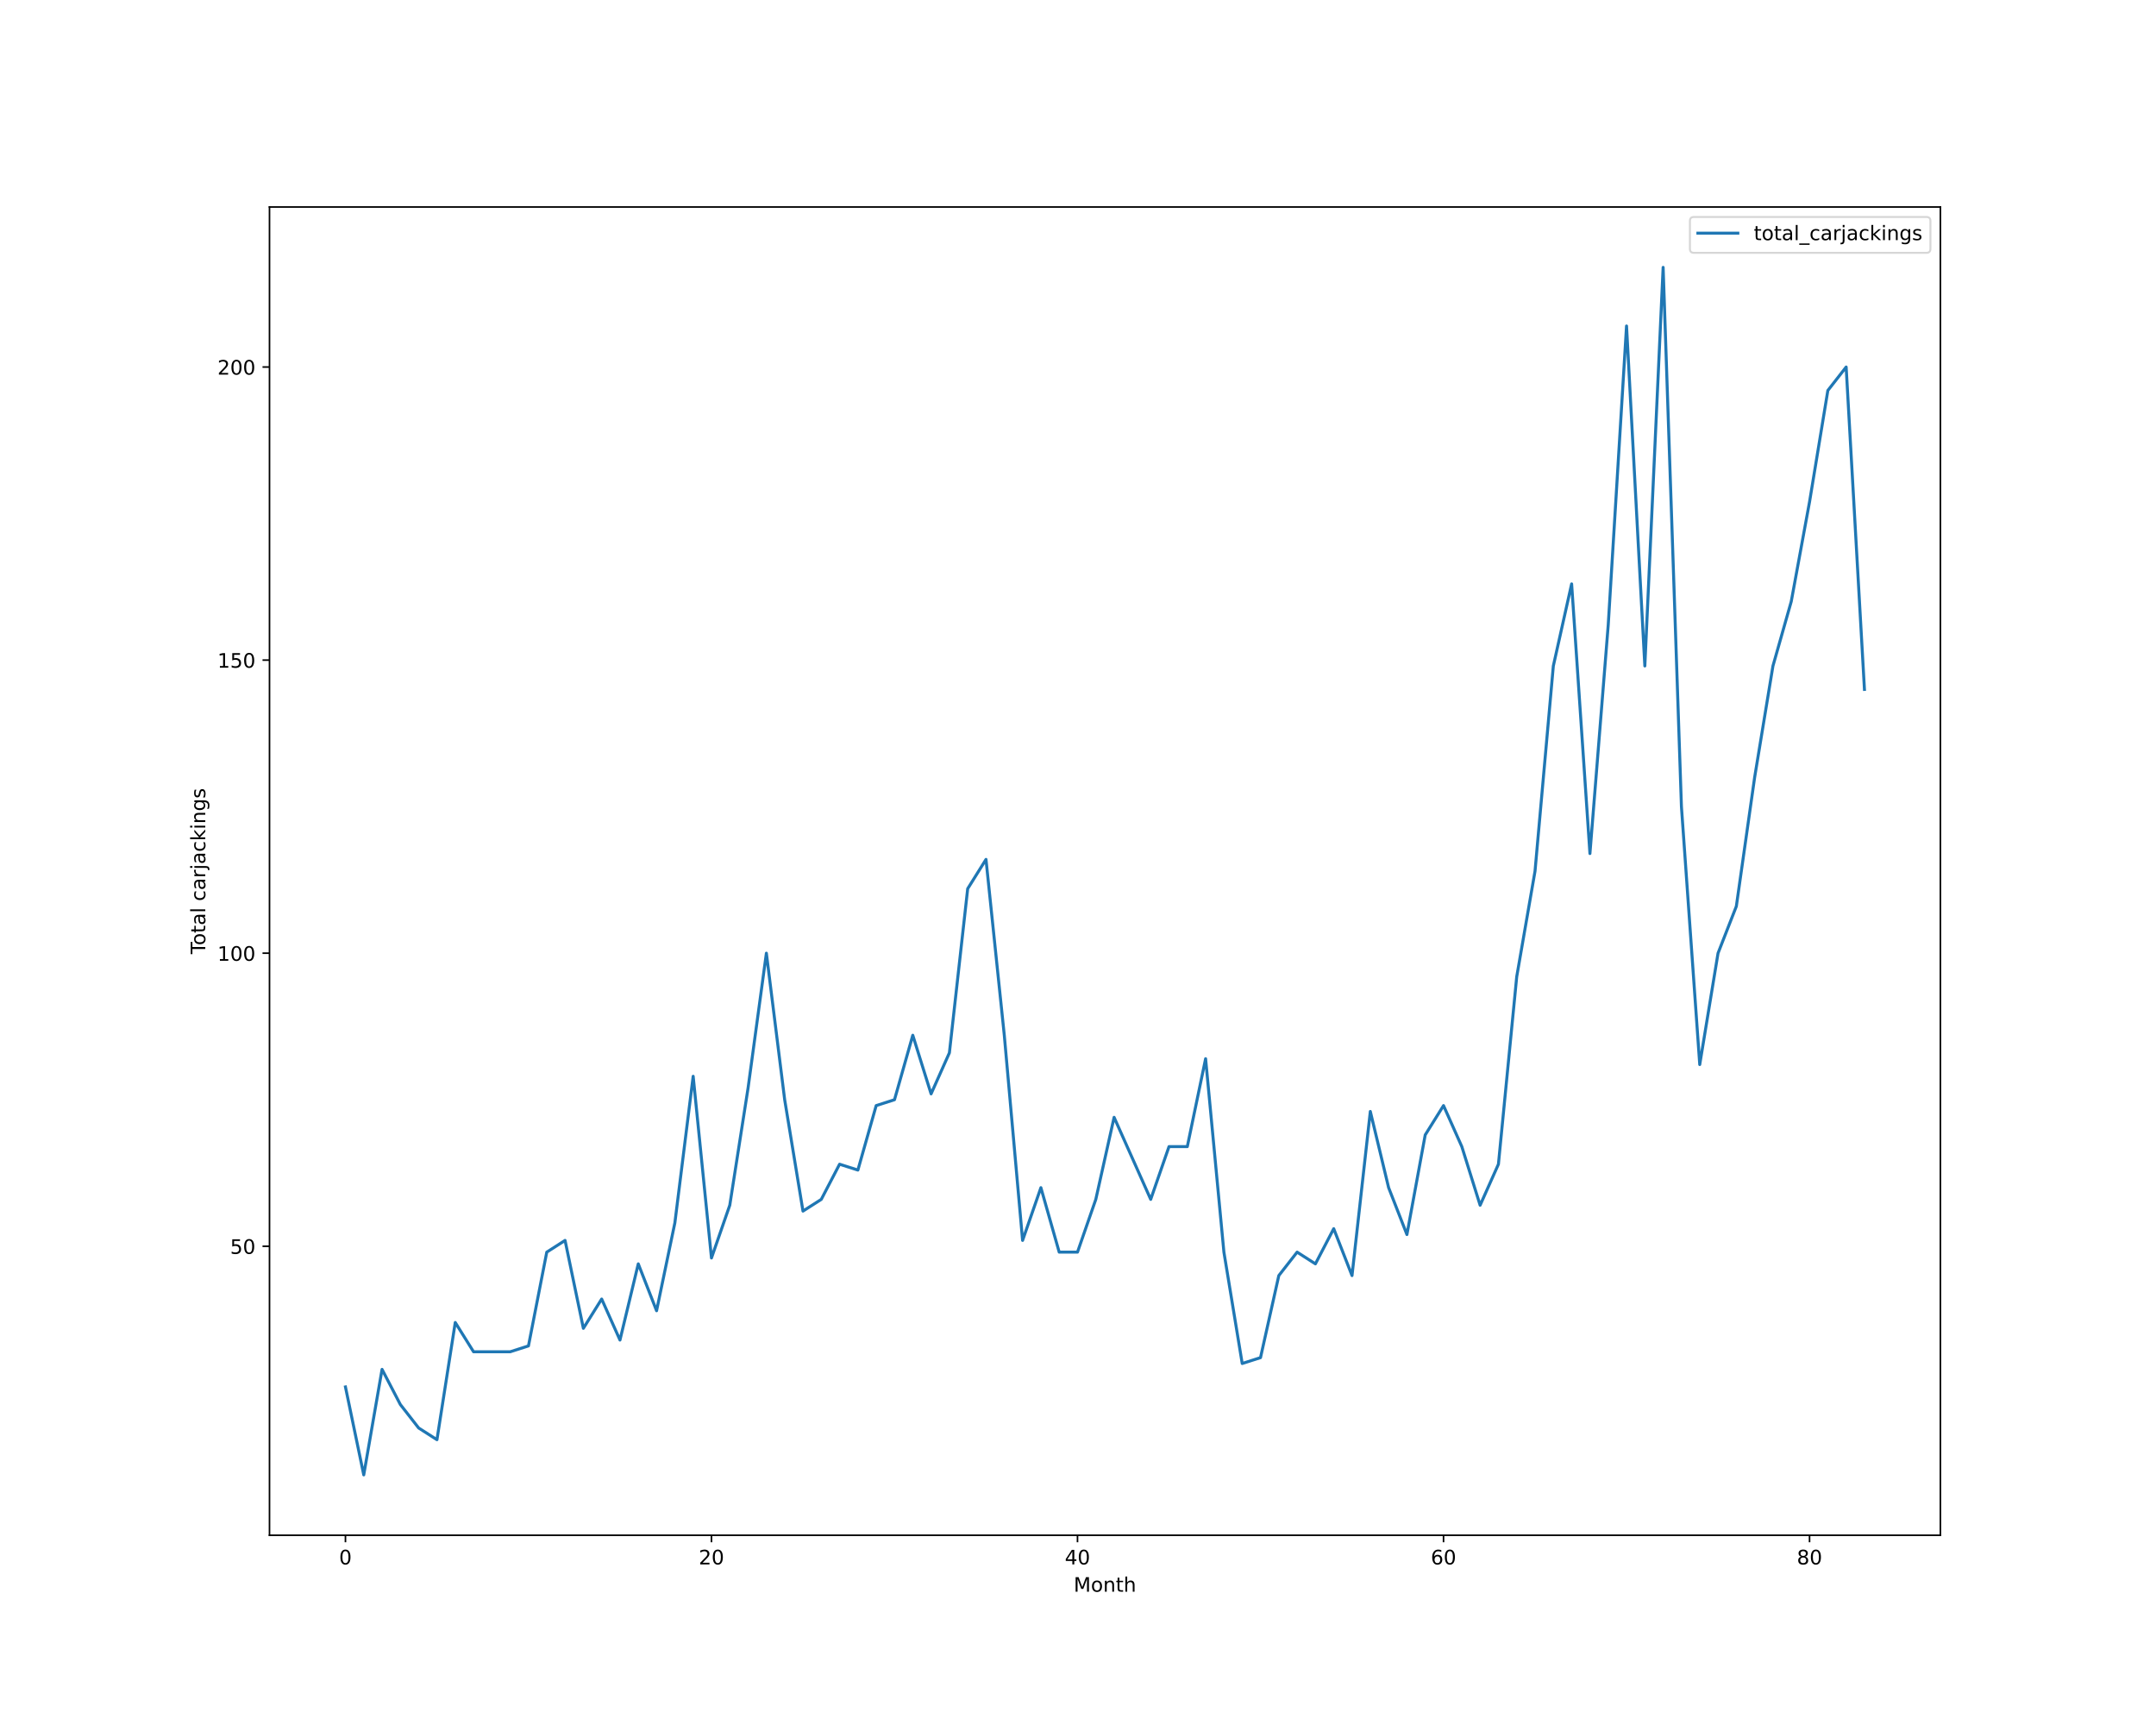
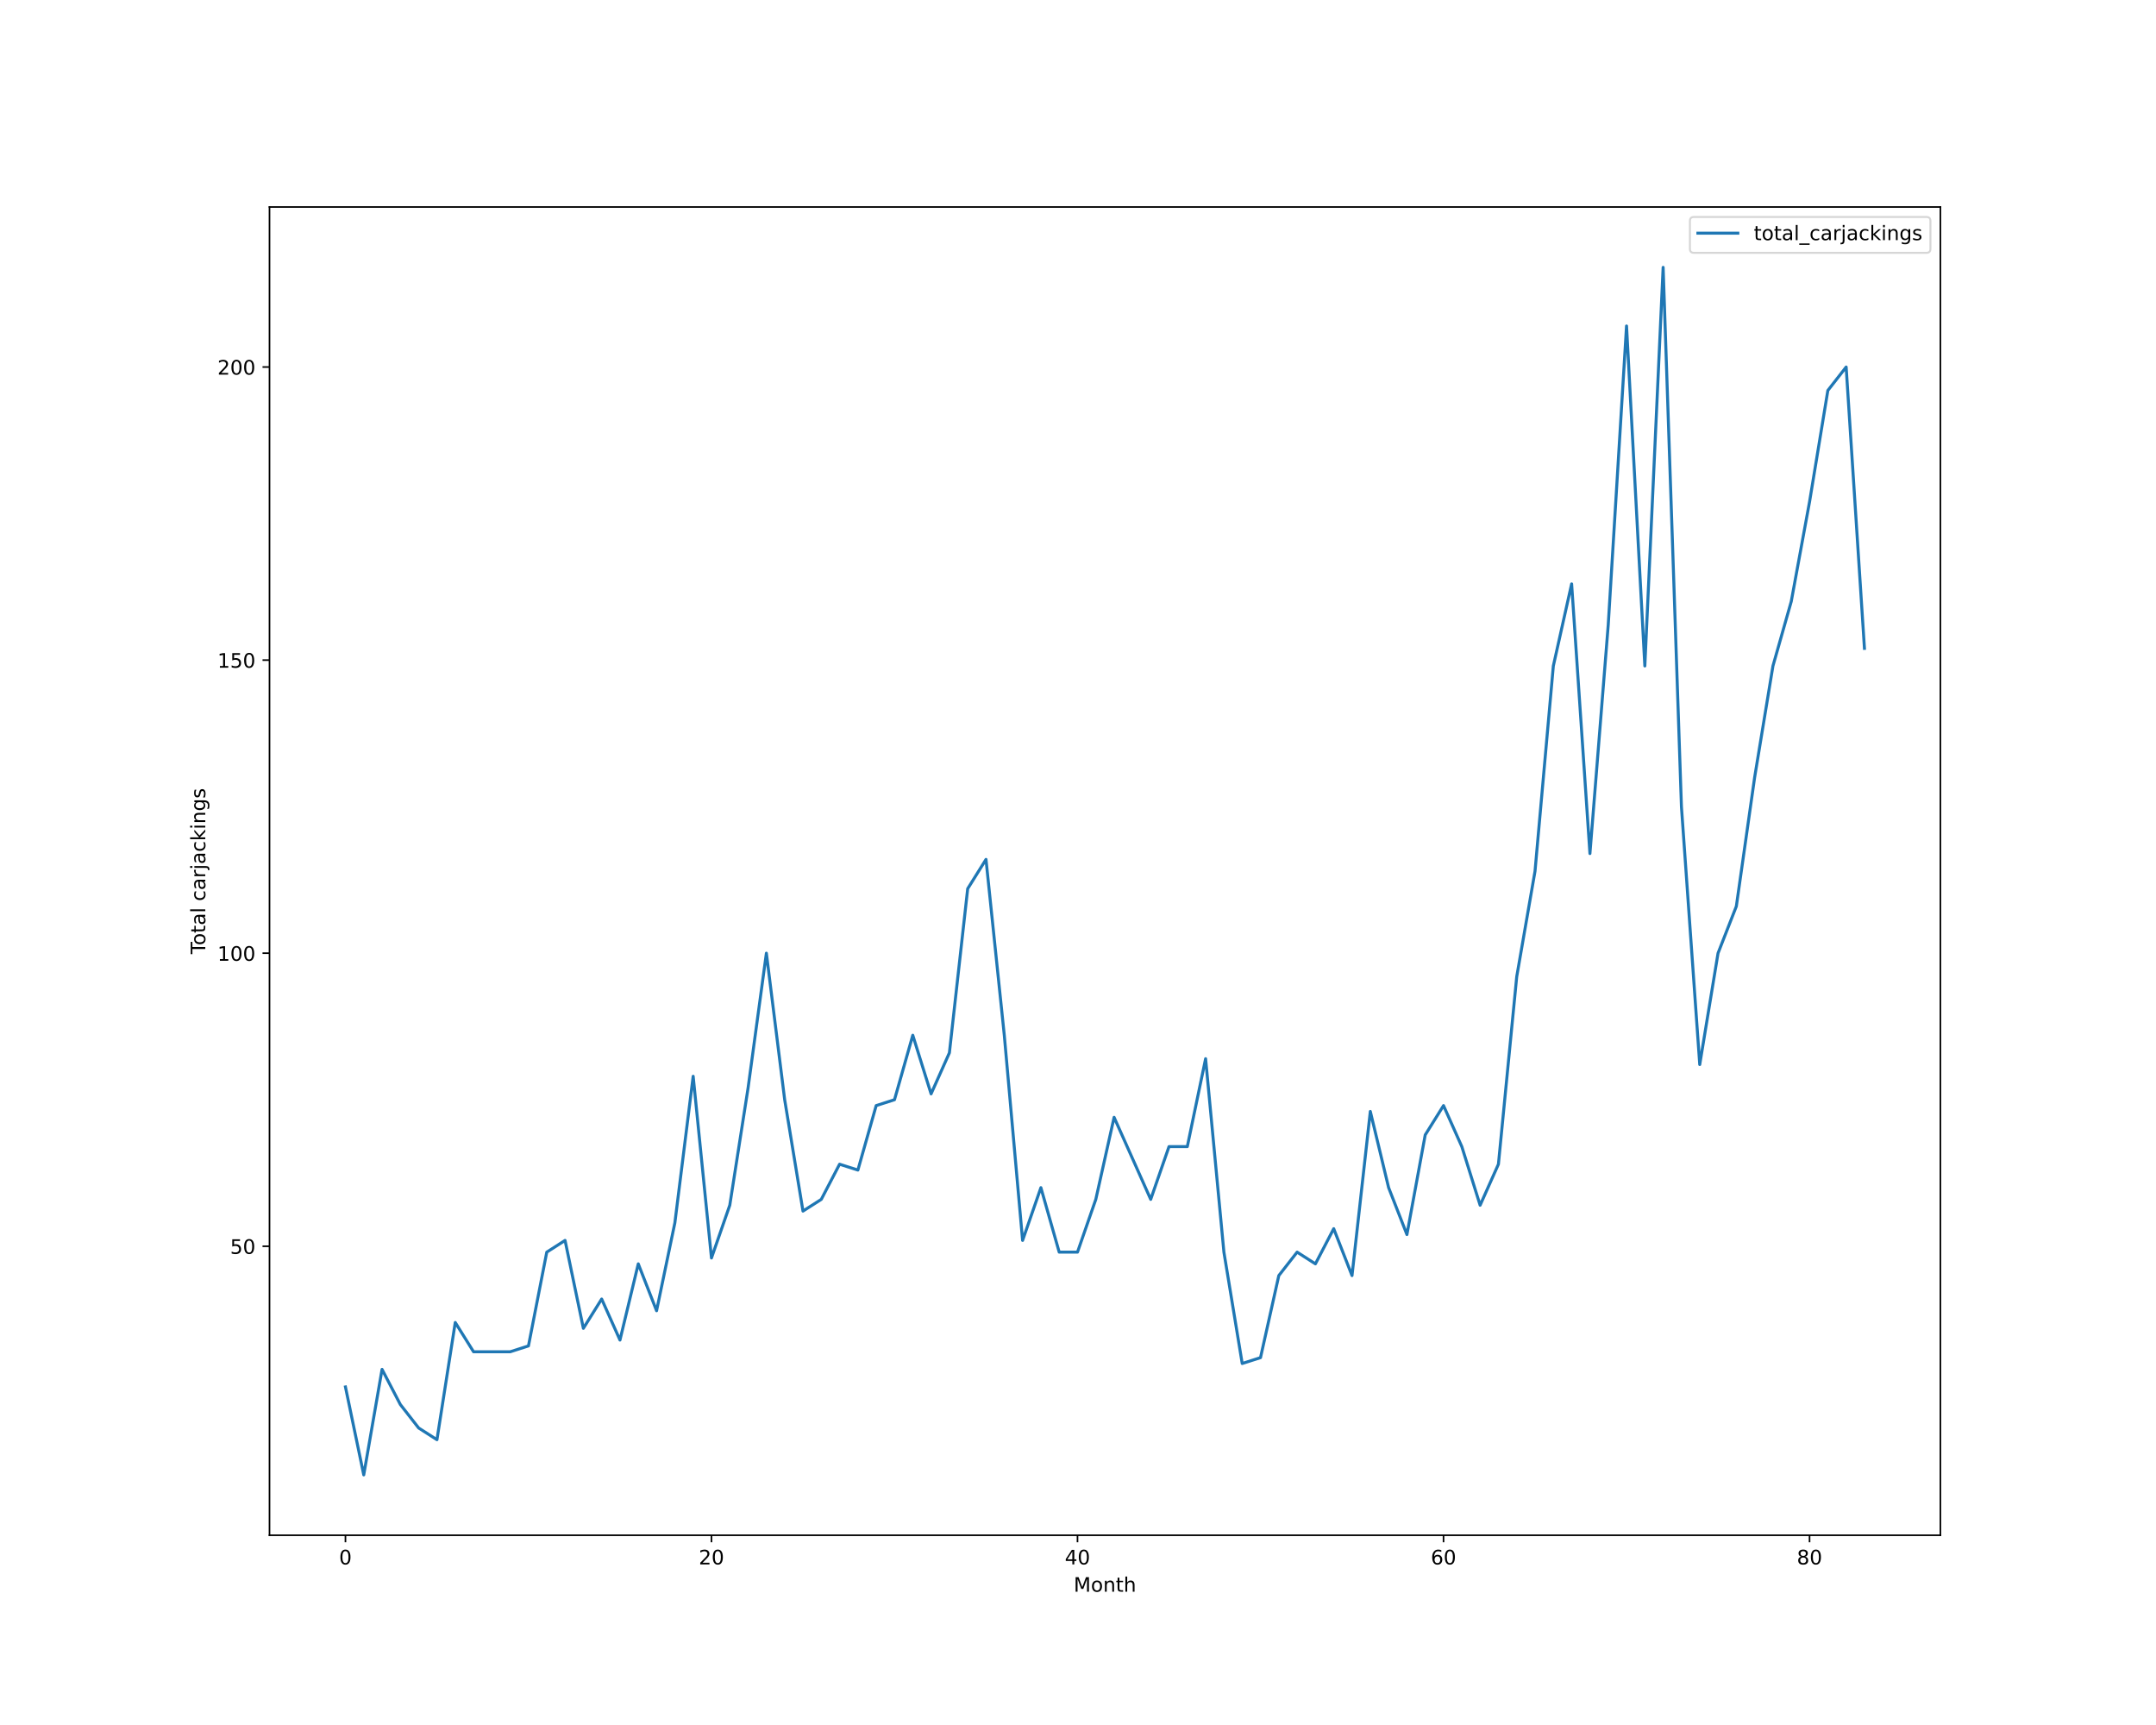
<svg xmlns="http://www.w3.org/2000/svg" xmlns:xlink="http://www.w3.org/1999/xlink" height="864pt" version="1.1" viewBox="0 0 1080 864" width="1080pt">
  <defs>
    <style type="text/css">*{stroke-linecap:butt;stroke-linejoin:round;}</style>
  </defs>
  <g id="figure_1">
    <g id="patch_1">
      <path d="M 0 864  L 1080 864  L 1080 0  L 0 0  z " style="fill:#ffffff;" />
    </g>
    <g id="axes_1">
      <g id="patch_2">
        <path d="M 135 768.96  L 972 768.96  L 972 103.68  L 135 103.68  z " style="fill:#ffffff;" />
      </g>
      <g id="matplotlib.axis_1">
        <g id="xtick_1">
          <g id="line2d_1">
            <defs>
-               <path d="M 0 0  L 0 3.5  " id="mf1a873d90f" style="stroke:#000000;stroke-width:0.8;" />
-             </defs>
-             <g>
-               <use style="stroke:#000000;stroke-width:0.8;" x="173.045" xlink:href="#mf1a873d90f" y="768.96" />
+               <path d="M 0 0  L 0 3.5  " id="m9c911d5c5d" style="stroke:#000000;stroke-width:0.8;" />
+             </defs>
+             <g>
+               <use style="stroke:#000000;stroke-width:0.8;" x="173.045" xlink:href="#m9c911d5c5d" y="768.96" />
            </g>
          </g>
          <g id="text_1">
            <g transform="translate(169.8642 783.5584)scale(0.1 -0.1)">
              <defs>
                <path d="M 2034 4250  Q 1547 4250 1301 3770  Q 1056 3291 1056 2328  Q 1056 1369 1301 889  Q 1547 409 2034 409  Q 2525 409 2770 889  Q 3016 1369 3016 2328  Q 3016 3291 2770 3770  Q 2525 4250 2034 4250  z M 2034 4750  Q 2819 4750 3233 4129  Q 3647 3509 3647 2328  Q 3647 1150 3233 529  Q 2819 -91 2034 -91  Q 1250 -91 836 529  Q 422 1150 422 2328  Q 422 3509 836 4129  Q 1250 4750 2034 4750  z " id="DejaVuSans-30" transform="scale(0.015625)" />
              </defs>
              <use xlink:href="#DejaVuSans-30" />
            </g>
          </g>
        </g>
        <g id="xtick_2">
          <g id="line2d_2">
            <g>
-               <use style="stroke:#000000;stroke-width:0.8;" x="356.397" xlink:href="#mf1a873d90f" y="768.96" />
+               <use style="stroke:#000000;stroke-width:0.8;" x="356.397" xlink:href="#m9c911d5c5d" y="768.96" />
            </g>
          </g>
          <g id="text_2">
            <g transform="translate(350.0345 783.5584)scale(0.1 -0.1)">
              <defs>
                <path d="M 1228 531  L 3431 531  L 3431 0  L 469 0  L 469 531  Q 828 903 1448 1529  Q 2069 2156 2228 2338  Q 2531 2678 2651 2914  Q 2772 3150 2772 3378  Q 2772 3750 2511 3984  Q 2250 4219 1831 4219  Q 1534 4219 1204 4116  Q 875 4013 500 3803  L 500 4441  Q 881 4594 1212 4672  Q 1544 4750 1819 4750  Q 2544 4750 2975 4387  Q 3406 4025 3406 3419  Q 3406 3131 3298 2873  Q 3191 2616 2906 2266  Q 2828 2175 2409 1742  Q 1991 1309 1228 531  z " id="DejaVuSans-32" transform="scale(0.015625)" />
              </defs>
              <use xlink:href="#DejaVuSans-32" />
              <use x="63.623" xlink:href="#DejaVuSans-30" />
            </g>
          </g>
        </g>
        <g id="xtick_3">
          <g id="line2d_3">
            <g>
-               <use style="stroke:#000000;stroke-width:0.8;" x="539.749" xlink:href="#mf1a873d90f" y="768.96" />
+               <use style="stroke:#000000;stroke-width:0.8;" x="539.749" xlink:href="#m9c911d5c5d" y="768.96" />
            </g>
          </g>
          <g id="text_3">
            <g transform="translate(533.3861 783.5584)scale(0.1 -0.1)">
              <defs>
                <path d="M 2419 4116  L 825 1625  L 2419 1625  L 2419 4116  z M 2253 4666  L 3047 4666  L 3047 1625  L 3713 1625  L 3713 1100  L 3047 1100  L 3047 0  L 2419 0  L 2419 1100  L 313 1100  L 313 1709  L 2253 4666  z " id="DejaVuSans-34" transform="scale(0.015625)" />
              </defs>
              <use xlink:href="#DejaVuSans-34" />
              <use x="63.623" xlink:href="#DejaVuSans-30" />
            </g>
          </g>
        </g>
        <g id="xtick_4">
          <g id="line2d_4">
            <g>
-               <use style="stroke:#000000;stroke-width:0.8;" x="723.1" xlink:href="#mf1a873d90f" y="768.96" />
+               <use style="stroke:#000000;stroke-width:0.8;" x="723.1" xlink:href="#m9c911d5c5d" y="768.96" />
            </g>
          </g>
          <g id="text_4">
            <g transform="translate(716.7377 783.5584)scale(0.1 -0.1)">
              <defs>
                <path d="M 2113 2584  Q 1688 2584 1439 2293  Q 1191 2003 1191 1497  Q 1191 994 1439 701  Q 1688 409 2113 409  Q 2538 409 2786 701  Q 3034 994 3034 1497  Q 3034 2003 2786 2293  Q 2538 2584 2113 2584  z M 3366 4563  L 3366 3988  Q 3128 4100 2886 4159  Q 2644 4219 2406 4219  Q 1781 4219 1451 3797  Q 1122 3375 1075 2522  Q 1259 2794 1537 2939  Q 1816 3084 2150 3084  Q 2853 3084 3261 2657  Q 3669 2231 3669 1497  Q 3669 778 3244 343  Q 2819 -91 2113 -91  Q 1303 -91 875 529  Q 447 1150 447 2328  Q 447 3434 972 4092  Q 1497 4750 2381 4750  Q 2619 4750 2861 4703  Q 3103 4656 3366 4563  z " id="DejaVuSans-36" transform="scale(0.015625)" />
              </defs>
              <use xlink:href="#DejaVuSans-36" />
              <use x="63.623" xlink:href="#DejaVuSans-30" />
            </g>
          </g>
        </g>
        <g id="xtick_5">
          <g id="line2d_5">
            <g>
-               <use style="stroke:#000000;stroke-width:0.8;" x="906.452" xlink:href="#mf1a873d90f" y="768.96" />
+               <use style="stroke:#000000;stroke-width:0.8;" x="906.452" xlink:href="#m9c911d5c5d" y="768.96" />
            </g>
          </g>
          <g id="text_5">
            <g transform="translate(900.0893 783.5584)scale(0.1 -0.1)">
              <defs>
                <path d="M 2034 2216  Q 1584 2216 1326 1975  Q 1069 1734 1069 1313  Q 1069 891 1326 650  Q 1584 409 2034 409  Q 2484 409 2743 651  Q 3003 894 3003 1313  Q 3003 1734 2745 1975  Q 2488 2216 2034 2216  z M 1403 2484  Q 997 2584 770 2862  Q 544 3141 544 3541  Q 544 4100 942 4425  Q 1341 4750 2034 4750  Q 2731 4750 3128 4425  Q 3525 4100 3525 3541  Q 3525 3141 3298 2862  Q 3072 2584 2669 2484  Q 3125 2378 3379 2068  Q 3634 1759 3634 1313  Q 3634 634 3220 271  Q 2806 -91 2034 -91  Q 1263 -91 848 271  Q 434 634 434 1313  Q 434 1759 690 2068  Q 947 2378 1403 2484  z M 1172 3481  Q 1172 3119 1398 2916  Q 1625 2713 2034 2713  Q 2441 2713 2670 2916  Q 2900 3119 2900 3481  Q 2900 3844 2670 4047  Q 2441 4250 2034 4250  Q 1625 4250 1398 4047  Q 1172 3844 1172 3481  z " id="DejaVuSans-38" transform="scale(0.015625)" />
              </defs>
              <use xlink:href="#DejaVuSans-38" />
              <use x="63.623" xlink:href="#DejaVuSans-30" />
            </g>
          </g>
        </g>
        <g id="text_6">
          <g transform="translate(537.8289 797.2366)scale(0.1 -0.1)">
            <defs>
              <path d="M 628 4666  L 1569 4666  L 2759 1491  L 3956 4666  L 4897 4666  L 4897 0  L 4281 0  L 4281 4097  L 3078 897  L 2444 897  L 1241 4097  L 1241 0  L 628 0  L 628 4666  z " id="DejaVuSans-4d" transform="scale(0.015625)" />
              <path d="M 1959 3097  Q 1497 3097 1228 2736  Q 959 2375 959 1747  Q 959 1119 1226 758  Q 1494 397 1959 397  Q 2419 397 2687 759  Q 2956 1122 2956 1747  Q 2956 2369 2687 2733  Q 2419 3097 1959 3097  z M 1959 3584  Q 2709 3584 3137 3096  Q 3566 2609 3566 1747  Q 3566 888 3137 398  Q 2709 -91 1959 -91  Q 1206 -91 779 398  Q 353 888 353 1747  Q 353 2609 779 3096  Q 1206 3584 1959 3584  z " id="DejaVuSans-6f" transform="scale(0.015625)" />
              <path d="M 3513 2113  L 3513 0  L 2938 0  L 2938 2094  Q 2938 2591 2744 2837  Q 2550 3084 2163 3084  Q 1697 3084 1428 2787  Q 1159 2491 1159 1978  L 1159 0  L 581 0  L 581 3500  L 1159 3500  L 1159 2956  Q 1366 3272 1645 3428  Q 1925 3584 2291 3584  Q 2894 3584 3203 3211  Q 3513 2838 3513 2113  z " id="DejaVuSans-6e" transform="scale(0.015625)" />
              <path d="M 1172 4494  L 1172 3500  L 2356 3500  L 2356 3053  L 1172 3053  L 1172 1153  Q 1172 725 1289 603  Q 1406 481 1766 481  L 2356 481  L 2356 0  L 1766 0  Q 1100 0 847 248  Q 594 497 594 1153  L 594 3053  L 172 3053  L 172 3500  L 594 3500  L 594 4494  L 1172 4494  z " id="DejaVuSans-74" transform="scale(0.015625)" />
              <path d="M 3513 2113  L 3513 0  L 2938 0  L 2938 2094  Q 2938 2591 2744 2837  Q 2550 3084 2163 3084  Q 1697 3084 1428 2787  Q 1159 2491 1159 1978  L 1159 0  L 581 0  L 581 4863  L 1159 4863  L 1159 2956  Q 1366 3272 1645 3428  Q 1925 3584 2291 3584  Q 2894 3584 3203 3211  Q 3513 2838 3513 2113  z " id="DejaVuSans-68" transform="scale(0.015625)" />
            </defs>
            <use xlink:href="#DejaVuSans-4d" />
            <use x="86.279" xlink:href="#DejaVuSans-6f" />
            <use x="147.461" xlink:href="#DejaVuSans-6e" />
            <use x="210.84" xlink:href="#DejaVuSans-74" />
            <use x="250.049" xlink:href="#DejaVuSans-68" />
          </g>
        </g>
      </g>
      <g id="matplotlib.axis_2">
        <g id="ytick_1">
          <g id="line2d_6">
            <defs>
-               <path d="M 0 0  L -3.5 0  " id="m02b4c24ef4" style="stroke:#000000;stroke-width:0.8;" />
-             </defs>
-             <g>
-               <use style="stroke:#000000;stroke-width:0.8;" x="135" xlink:href="#m02b4c24ef4" y="624.219" />
+               <path d="M 0 0  L -3.5 0  " id="mdbe2ee7a42" style="stroke:#000000;stroke-width:0.8;" />
+             </defs>
+             <g>
+               <use style="stroke:#000000;stroke-width:0.8;" x="135" xlink:href="#mdbe2ee7a42" y="624.219" />
            </g>
          </g>
          <g id="text_7">
            <g transform="translate(115.275 628.0182)scale(0.1 -0.1)">
              <defs>
                <path d="M 691 4666  L 3169 4666  L 3169 4134  L 1269 4134  L 1269 2991  Q 1406 3038 1543 3061  Q 1681 3084 1819 3084  Q 2600 3084 3056 2656  Q 3513 2228 3513 1497  Q 3513 744 3044 326  Q 2575 -91 1722 -91  Q 1428 -91 1123 -41  Q 819 9 494 109  L 494 744  Q 775 591 1075 516  Q 1375 441 1709 441  Q 2250 441 2565 725  Q 2881 1009 2881 1497  Q 2881 1984 2565 2268  Q 2250 2553 1709 2553  Q 1456 2553 1204 2497  Q 953 2441 691 2322  L 691 4666  z " id="DejaVuSans-35" transform="scale(0.015625)" />
              </defs>
              <use xlink:href="#DejaVuSans-35" />
              <use x="63.623" xlink:href="#DejaVuSans-30" />
            </g>
          </g>
        </g>
        <g id="ytick_2">
          <g id="line2d_7">
            <g>
-               <use style="stroke:#000000;stroke-width:0.8;" x="135" xlink:href="#m02b4c24ef4" y="477.423" />
+               <use style="stroke:#000000;stroke-width:0.8;" x="135" xlink:href="#mdbe2ee7a42" y="477.423" />
            </g>
          </g>
          <g id="text_8">
            <g transform="translate(108.9125 481.2221)scale(0.1 -0.1)">
              <defs>
                <path d="M 794 531  L 1825 531  L 1825 4091  L 703 3866  L 703 4441  L 1819 4666  L 2450 4666  L 2450 531  L 3481 531  L 3481 0  L 794 0  L 794 531  z " id="DejaVuSans-31" transform="scale(0.015625)" />
              </defs>
              <use xlink:href="#DejaVuSans-31" />
              <use x="63.623" xlink:href="#DejaVuSans-30" />
              <use x="127.246" xlink:href="#DejaVuSans-30" />
            </g>
          </g>
        </g>
        <g id="ytick_3">
          <g id="line2d_8">
            <g>
-               <use style="stroke:#000000;stroke-width:0.8;" x="135" xlink:href="#m02b4c24ef4" y="330.627" />
+               <use style="stroke:#000000;stroke-width:0.8;" x="135" xlink:href="#mdbe2ee7a42" y="330.627" />
            </g>
          </g>
          <g id="text_9">
            <g transform="translate(108.9125 334.426)scale(0.1 -0.1)">
              <use xlink:href="#DejaVuSans-31" />
              <use x="63.623" xlink:href="#DejaVuSans-35" />
              <use x="127.246" xlink:href="#DejaVuSans-30" />
            </g>
          </g>
        </g>
        <g id="ytick_4">
          <g id="line2d_9">
            <g>
-               <use style="stroke:#000000;stroke-width:0.8;" x="135" xlink:href="#m02b4c24ef4" y="183.831" />
+               <use style="stroke:#000000;stroke-width:0.8;" x="135" xlink:href="#mdbe2ee7a42" y="183.831" />
            </g>
          </g>
          <g id="text_10">
            <g transform="translate(108.9125 187.6299)scale(0.1 -0.1)">
              <use xlink:href="#DejaVuSans-32" />
              <use x="63.623" xlink:href="#DejaVuSans-30" />
              <use x="127.246" xlink:href="#DejaVuSans-30" />
            </g>
          </g>
        </g>
        <g id="text_11">
          <g transform="translate(102.8328 477.8888)rotate(-90)scale(0.1 -0.1)">
            <defs>
              <path d="M -19 4666  L 3928 4666  L 3928 4134  L 2272 4134  L 2272 0  L 1638 0  L 1638 4134  L -19 4134  L -19 4666  z " id="DejaVuSans-54" transform="scale(0.015625)" />
              <path d="M 2194 1759  Q 1497 1759 1228 1600  Q 959 1441 959 1056  Q 959 750 1161 570  Q 1363 391 1709 391  Q 2188 391 2477 730  Q 2766 1069 2766 1631  L 2766 1759  L 2194 1759  z M 3341 1997  L 3341 0  L 2766 0  L 2766 531  Q 2569 213 2275 61  Q 1981 -91 1556 -91  Q 1019 -91 701 211  Q 384 513 384 1019  Q 384 1609 779 1909  Q 1175 2209 1959 2209  L 2766 2209  L 2766 2266  Q 2766 2663 2505 2880  Q 2244 3097 1772 3097  Q 1472 3097 1187 3025  Q 903 2953 641 2809  L 641 3341  Q 956 3463 1253 3523  Q 1550 3584 1831 3584  Q 2591 3584 2966 3190  Q 3341 2797 3341 1997  z " id="DejaVuSans-61" transform="scale(0.015625)" />
              <path d="M 603 4863  L 1178 4863  L 1178 0  L 603 0  L 603 4863  z " id="DejaVuSans-6c" transform="scale(0.015625)" />
              <path id="DejaVuSans-20" transform="scale(0.015625)" />
              <path d="M 3122 3366  L 3122 2828  Q 2878 2963 2633 3030  Q 2388 3097 2138 3097  Q 1578 3097 1268 2742  Q 959 2388 959 1747  Q 959 1106 1268 751  Q 1578 397 2138 397  Q 2388 397 2633 464  Q 2878 531 3122 666  L 3122 134  Q 2881 22 2623 -34  Q 2366 -91 2075 -91  Q 1284 -91 818 406  Q 353 903 353 1747  Q 353 2603 823 3093  Q 1294 3584 2113 3584  Q 2378 3584 2631 3529  Q 2884 3475 3122 3366  z " id="DejaVuSans-63" transform="scale(0.015625)" />
              <path d="M 2631 2963  Q 2534 3019 2420 3045  Q 2306 3072 2169 3072  Q 1681 3072 1420 2755  Q 1159 2438 1159 1844  L 1159 0  L 581 0  L 581 3500  L 1159 3500  L 1159 2956  Q 1341 3275 1631 3429  Q 1922 3584 2338 3584  Q 2397 3584 2469 3576  Q 2541 3569 2628 3553  L 2631 2963  z " id="DejaVuSans-72" transform="scale(0.015625)" />
              <path d="M 603 3500  L 1178 3500  L 1178 -63  Q 1178 -731 923 -1031  Q 669 -1331 103 -1331  L -116 -1331  L -116 -844  L 38 -844  Q 366 -844 484 -692  Q 603 -541 603 -63  L 603 3500  z M 603 4863  L 1178 4863  L 1178 4134  L 603 4134  L 603 4863  z " id="DejaVuSans-6a" transform="scale(0.015625)" />
              <path d="M 581 4863  L 1159 4863  L 1159 1991  L 2875 3500  L 3609 3500  L 1753 1863  L 3688 0  L 2938 0  L 1159 1709  L 1159 0  L 581 0  L 581 4863  z " id="DejaVuSans-6b" transform="scale(0.015625)" />
              <path d="M 603 3500  L 1178 3500  L 1178 0  L 603 0  L 603 3500  z M 603 4863  L 1178 4863  L 1178 4134  L 603 4134  L 603 4863  z " id="DejaVuSans-69" transform="scale(0.015625)" />
              <path d="M 2906 1791  Q 2906 2416 2648 2759  Q 2391 3103 1925 3103  Q 1463 3103 1205 2759  Q 947 2416 947 1791  Q 947 1169 1205 825  Q 1463 481 1925 481  Q 2391 481 2648 825  Q 2906 1169 2906 1791  z M 3481 434  Q 3481 -459 3084 -895  Q 2688 -1331 1869 -1331  Q 1566 -1331 1297 -1286  Q 1028 -1241 775 -1147  L 775 -588  Q 1028 -725 1275 -790  Q 1522 -856 1778 -856  Q 2344 -856 2625 -561  Q 2906 -266 2906 331  L 2906 616  Q 2728 306 2450 153  Q 2172 0 1784 0  Q 1141 0 747 490  Q 353 981 353 1791  Q 353 2603 747 3093  Q 1141 3584 1784 3584  Q 2172 3584 2450 3431  Q 2728 3278 2906 2969  L 2906 3500  L 3481 3500  L 3481 434  z " id="DejaVuSans-67" transform="scale(0.015625)" />
              <path d="M 2834 3397  L 2834 2853  Q 2591 2978 2328 3040  Q 2066 3103 1784 3103  Q 1356 3103 1142 2972  Q 928 2841 928 2578  Q 928 2378 1081 2264  Q 1234 2150 1697 2047  L 1894 2003  Q 2506 1872 2764 1633  Q 3022 1394 3022 966  Q 3022 478 2636 193  Q 2250 -91 1575 -91  Q 1294 -91 989 -36  Q 684 19 347 128  L 347 722  Q 666 556 975 473  Q 1284 391 1588 391  Q 1994 391 2212 530  Q 2431 669 2431 922  Q 2431 1156 2273 1281  Q 2116 1406 1581 1522  L 1381 1569  Q 847 1681 609 1914  Q 372 2147 372 2553  Q 372 3047 722 3315  Q 1072 3584 1716 3584  Q 2034 3584 2315 3537  Q 2597 3491 2834 3397  z " id="DejaVuSans-73" transform="scale(0.015625)" />
            </defs>
            <use xlink:href="#DejaVuSans-54" />
            <use x="44.084" xlink:href="#DejaVuSans-6f" />
            <use x="105.266" xlink:href="#DejaVuSans-74" />
            <use x="144.475" xlink:href="#DejaVuSans-61" />
            <use x="205.754" xlink:href="#DejaVuSans-6c" />
            <use x="233.537" xlink:href="#DejaVuSans-20" />
            <use x="265.324" xlink:href="#DejaVuSans-63" />
            <use x="320.305" xlink:href="#DejaVuSans-61" />
            <use x="381.584" xlink:href="#DejaVuSans-72" />
            <use x="422.697" xlink:href="#DejaVuSans-6a" />
            <use x="450.48" xlink:href="#DejaVuSans-61" />
            <use x="511.76" xlink:href="#DejaVuSans-63" />
            <use x="566.74" xlink:href="#DejaVuSans-6b" />
            <use x="624.65" xlink:href="#DejaVuSans-69" />
            <use x="652.434" xlink:href="#DejaVuSans-6e" />
            <use x="715.812" xlink:href="#DejaVuSans-67" />
            <use x="779.289" xlink:href="#DejaVuSans-73" />
          </g>
        </g>
      </g>
      <g id="line2d_10">
-         <path clip-path="url(#p3e35a31355)" d="M 173.045 694.681  L 182.213 738.72  L 191.381 685.873  L 200.548 703.489  L 209.716 715.233  L 218.883 721.104  L 228.051 662.386  L 237.219 677.066  L 246.386 677.066  L 255.554 677.066  L 264.721 674.13  L 273.889 627.155  L 283.056 621.283  L 292.224 665.322  L 301.392 650.642  L 310.559 671.194  L 319.727 633.027  L 328.894 656.514  L 338.062 612.475  L 347.229 539.077  L 356.397 630.091  L 365.565 603.668  L 374.732 544.949  L 383.9 477.423  L 393.067 550.821  L 402.235 606.603  L 411.403 600.732  L 420.57 583.116  L 429.738 586.052  L 438.905 553.757  L 448.073 550.821  L 457.24 518.526  L 466.408 547.885  L 475.576 527.334  L 484.743 445.128  L 493.911 430.448  L 503.078 518.526  L 512.246 621.283  L 521.413 594.86  L 530.581 627.155  L 539.749 627.155  L 548.916 600.732  L 558.084 559.629  L 567.251 580.18  L 576.419 600.732  L 585.587 574.308  L 594.754 574.308  L 603.922 530.27  L 613.089 627.155  L 622.257 682.937  L 631.424 680.002  L 640.592 638.899  L 649.76 627.155  L 658.927 633.027  L 668.095 615.411  L 677.262 638.899  L 686.43 556.693  L 695.597 594.86  L 704.765 618.347  L 713.933 568.437  L 723.1 553.757  L 732.268 574.308  L 741.435 603.668  L 750.603 583.116  L 759.771 489.167  L 768.938 436.32  L 778.106 333.563  L 787.273 292.46  L 796.441 427.512  L 805.608 313.011  L 814.776 163.279  L 823.944 333.563  L 833.111 133.92  L 842.279 404.025  L 851.446 533.205  L 860.614 477.423  L 869.781 453.936  L 878.949 389.345  L 888.117 333.563  L 897.284 301.268  L 906.452 251.357  L 915.619 195.574  L 924.787 183.831  L 933.955 345.306  " style="fill:none;stroke:#1f77b4;stroke-linecap:square;stroke-width:1.5;" />
+         <path clip-path="url(#p115e0138ae)" d="M 173.045 694.681  L 182.213 738.72  L 191.381 685.873  L 200.548 703.489  L 209.716 715.233  L 218.883 721.104  L 228.051 662.386  L 237.219 677.066  L 246.386 677.066  L 255.554 677.066  L 264.721 674.13  L 273.889 627.155  L 283.056 621.283  L 292.224 665.322  L 301.392 650.642  L 310.559 671.194  L 319.727 633.027  L 328.894 656.514  L 338.062 612.475  L 347.229 539.077  L 356.397 630.091  L 365.565 603.668  L 374.732 544.949  L 383.9 477.423  L 393.067 550.821  L 402.235 606.603  L 411.403 600.732  L 420.57 583.116  L 429.738 586.052  L 438.905 553.757  L 448.073 550.821  L 457.24 518.526  L 466.408 547.885  L 475.576 527.334  L 484.743 445.128  L 493.911 430.448  L 503.078 518.526  L 512.246 621.283  L 521.413 594.86  L 530.581 627.155  L 539.749 627.155  L 548.916 600.732  L 558.084 559.629  L 567.251 580.18  L 576.419 600.732  L 585.587 574.308  L 594.754 574.308  L 603.922 530.27  L 613.089 627.155  L 622.257 682.937  L 631.424 680.002  L 640.592 638.899  L 649.76 627.155  L 658.927 633.027  L 668.095 615.411  L 677.262 638.899  L 686.43 556.693  L 695.597 594.86  L 704.765 618.347  L 713.933 568.437  L 723.1 553.757  L 732.268 574.308  L 741.435 603.668  L 750.603 583.116  L 759.771 489.167  L 768.938 436.32  L 778.106 333.563  L 787.273 292.46  L 796.441 427.512  L 805.608 313.011  L 814.776 163.279  L 823.944 333.563  L 833.111 133.92  L 842.279 404.025  L 851.446 533.205  L 860.614 477.423  L 869.781 453.936  L 878.949 389.345  L 888.117 333.563  L 897.284 301.268  L 906.452 251.357  L 915.619 195.574  L 924.787 183.831  L 933.955 324.755  " style="fill:none;stroke:#1f77b4;stroke-linecap:square;stroke-width:1.5;" />
      </g>
      <g id="patch_3">
        <path d="M 135 768.96  L 135 103.68  " style="fill:none;stroke:#000000;stroke-linecap:square;stroke-linejoin:miter;stroke-width:0.8;" />
      </g>
      <g id="patch_4">
        <path d="M 972 768.96  L 972 103.68  " style="fill:none;stroke:#000000;stroke-linecap:square;stroke-linejoin:miter;stroke-width:0.8;" />
      </g>
      <g id="patch_5">
        <path d="M 135 768.96  L 972 768.96  " style="fill:none;stroke:#000000;stroke-linecap:square;stroke-linejoin:miter;stroke-width:0.8;" />
      </g>
      <g id="patch_6">
        <path d="M 135 103.68  L 972 103.68  " style="fill:none;stroke:#000000;stroke-linecap:square;stroke-linejoin:miter;stroke-width:0.8;" />
      </g>
      <g id="legend_1">
        <g id="patch_7">
          <path d="M 848.528 126.636  L 965 126.636  Q 967 126.636 967 124.636  L 967 110.68  Q 967 108.68 965 108.68  L 848.528 108.68  Q 846.528 108.68 846.528 110.68  L 846.528 124.636  Q 846.528 126.636 848.528 126.636  z " style="fill:#ffffff;opacity:0.8;stroke:#cccccc;stroke-linejoin:miter;" />
        </g>
        <g id="line2d_11">
          <path d="M 850.528 116.778  L 870.528 116.778  " style="fill:none;stroke:#1f77b4;stroke-linecap:square;stroke-width:1.5;" />
        </g>
        <g id="line2d_12" />
        <g id="text_12">
          <g transform="translate(878.5281 120.2784)scale(0.1 -0.1)">
            <defs>
              <path d="M 3263 -1063  L 3263 -1509  L -63 -1509  L -63 -1063  L 3263 -1063  z " id="DejaVuSans-5f" transform="scale(0.015625)" />
            </defs>
            <use xlink:href="#DejaVuSans-74" />
            <use x="39.209" xlink:href="#DejaVuSans-6f" />
            <use x="100.391" xlink:href="#DejaVuSans-74" />
            <use x="139.6" xlink:href="#DejaVuSans-61" />
            <use x="200.879" xlink:href="#DejaVuSans-6c" />
            <use x="228.662" xlink:href="#DejaVuSans-5f" />
            <use x="278.662" xlink:href="#DejaVuSans-63" />
            <use x="333.643" xlink:href="#DejaVuSans-61" />
            <use x="394.922" xlink:href="#DejaVuSans-72" />
            <use x="436.035" xlink:href="#DejaVuSans-6a" />
            <use x="463.818" xlink:href="#DejaVuSans-61" />
            <use x="525.098" xlink:href="#DejaVuSans-63" />
            <use x="580.078" xlink:href="#DejaVuSans-6b" />
            <use x="637.988" xlink:href="#DejaVuSans-69" />
            <use x="665.771" xlink:href="#DejaVuSans-6e" />
            <use x="729.15" xlink:href="#DejaVuSans-67" />
            <use x="792.627" xlink:href="#DejaVuSans-73" />
          </g>
        </g>
      </g>
    </g>
  </g>
  <defs>
-     <clipPath id="p3e35a31355">
+     <clipPath id="p115e0138ae">
      <rect height="665.28" width="837" x="135" y="103.68" />
    </clipPath>
  </defs>
</svg>
